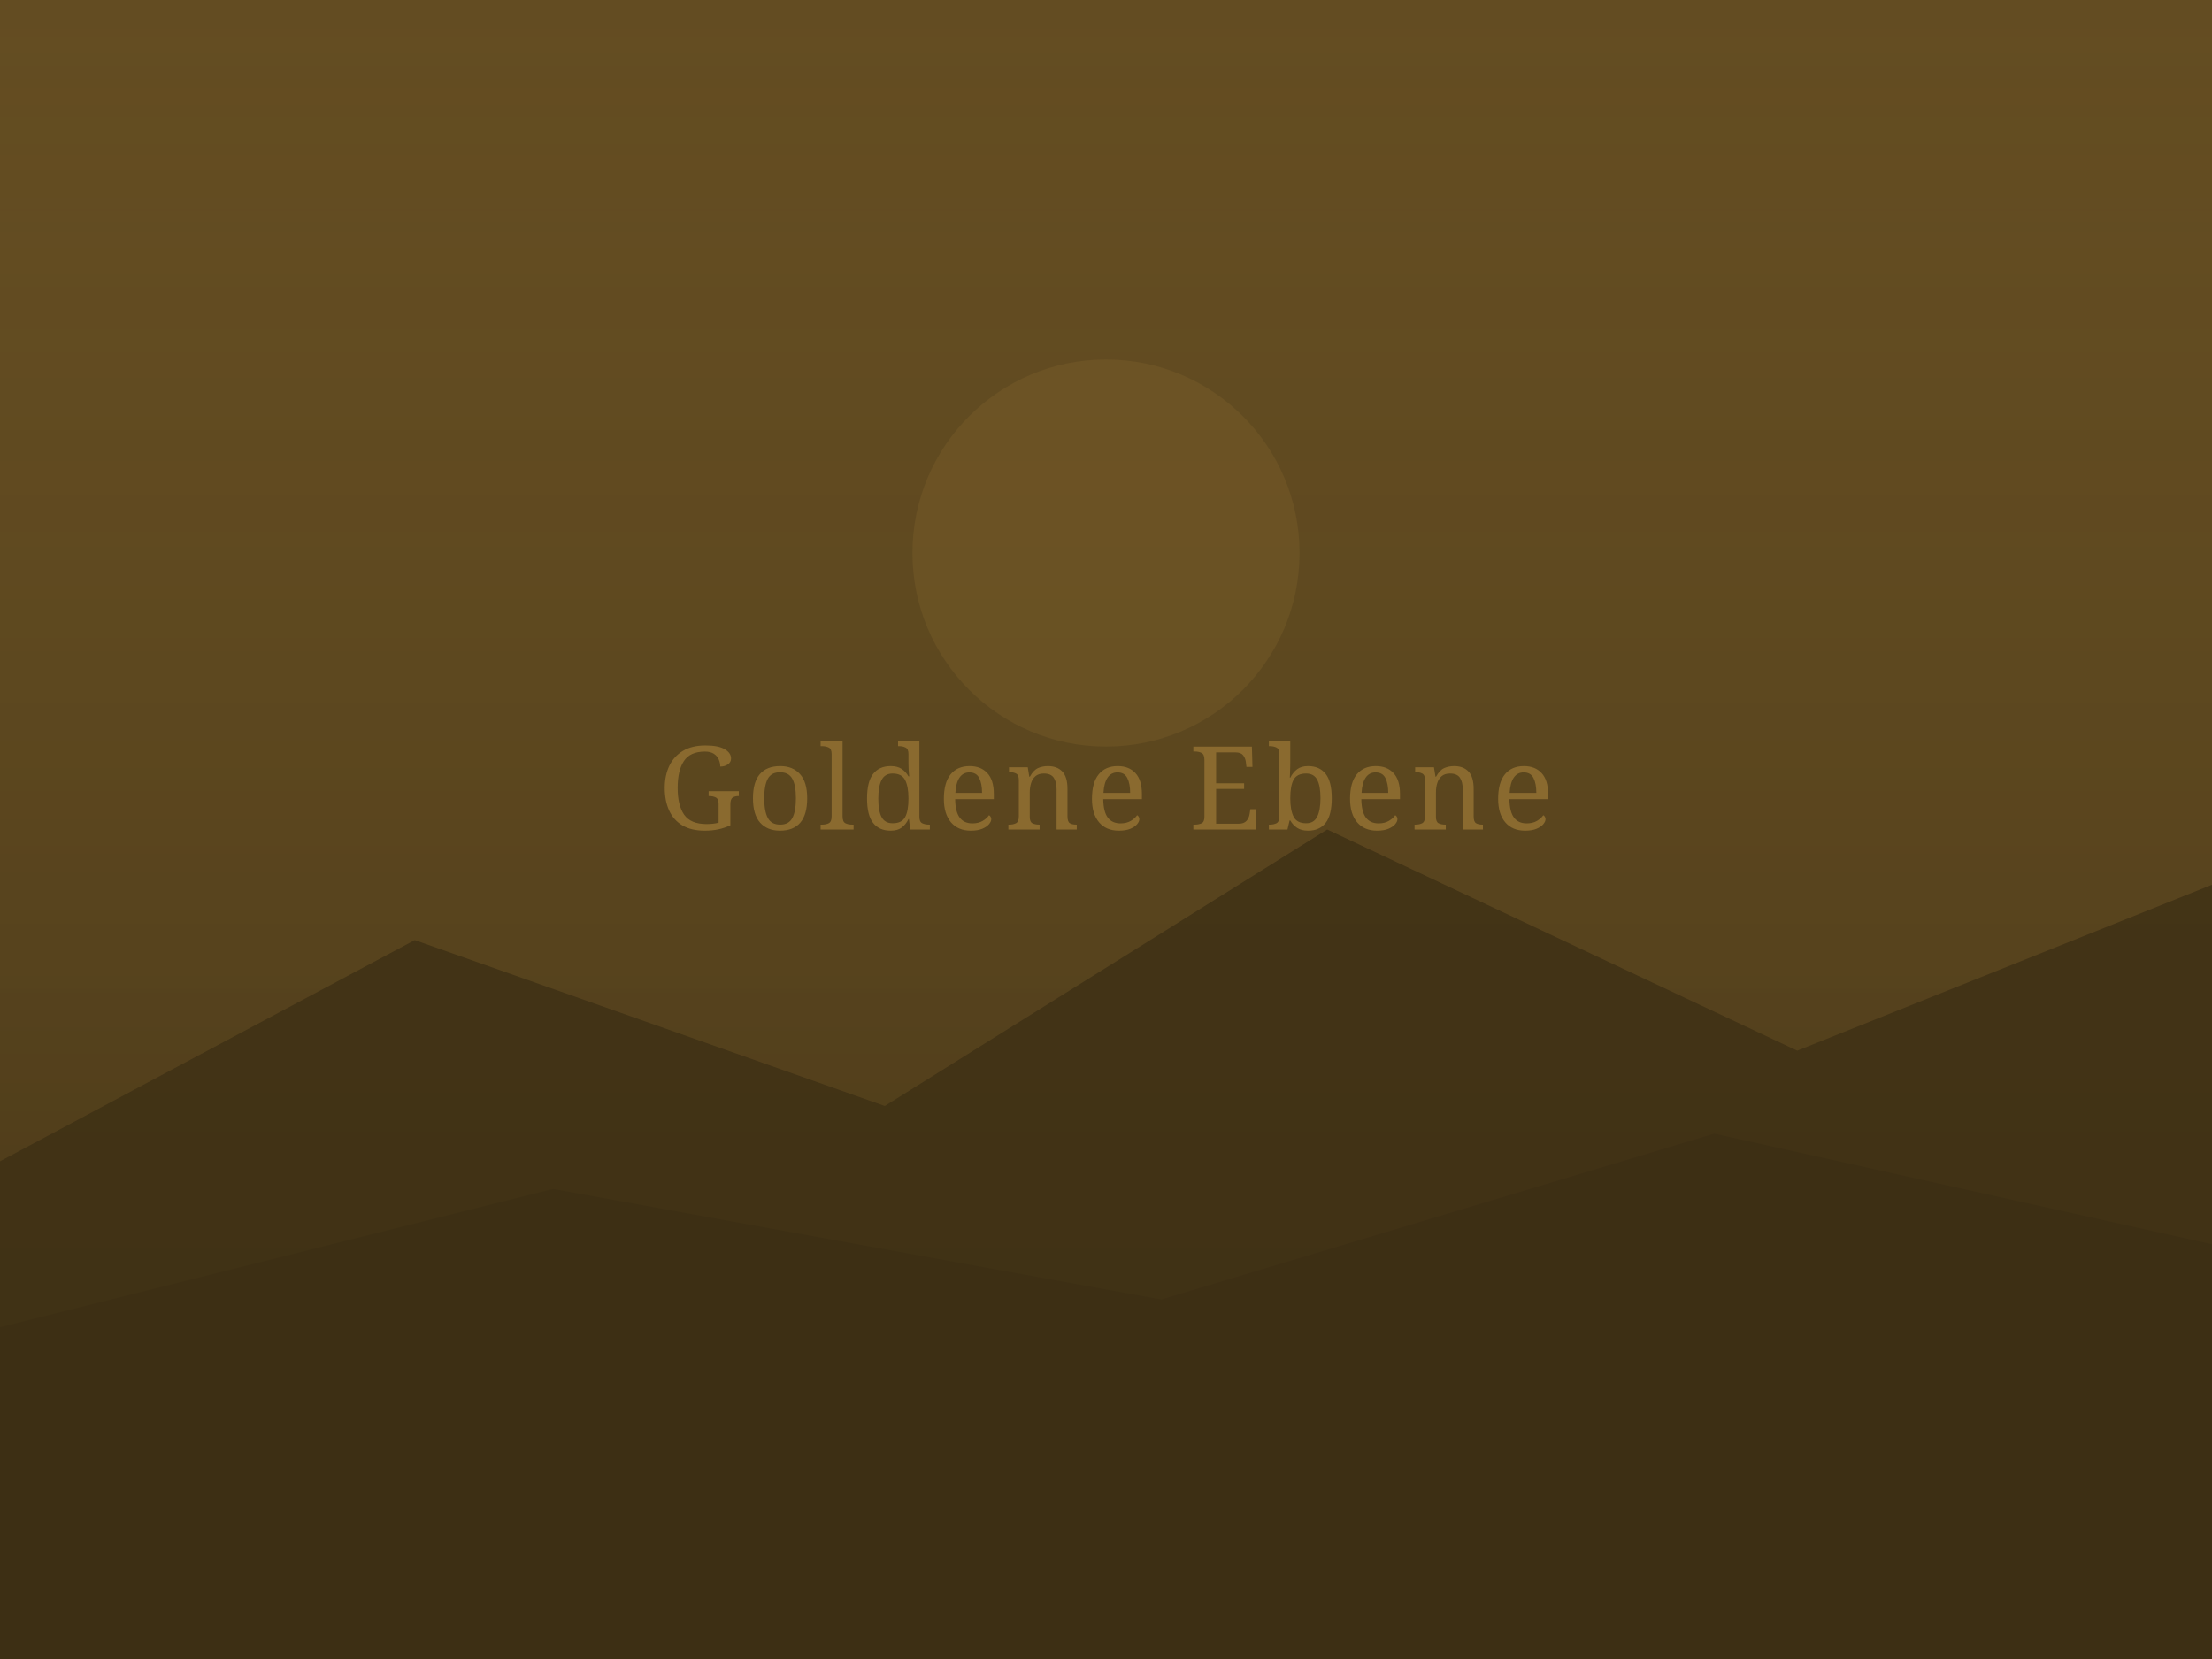
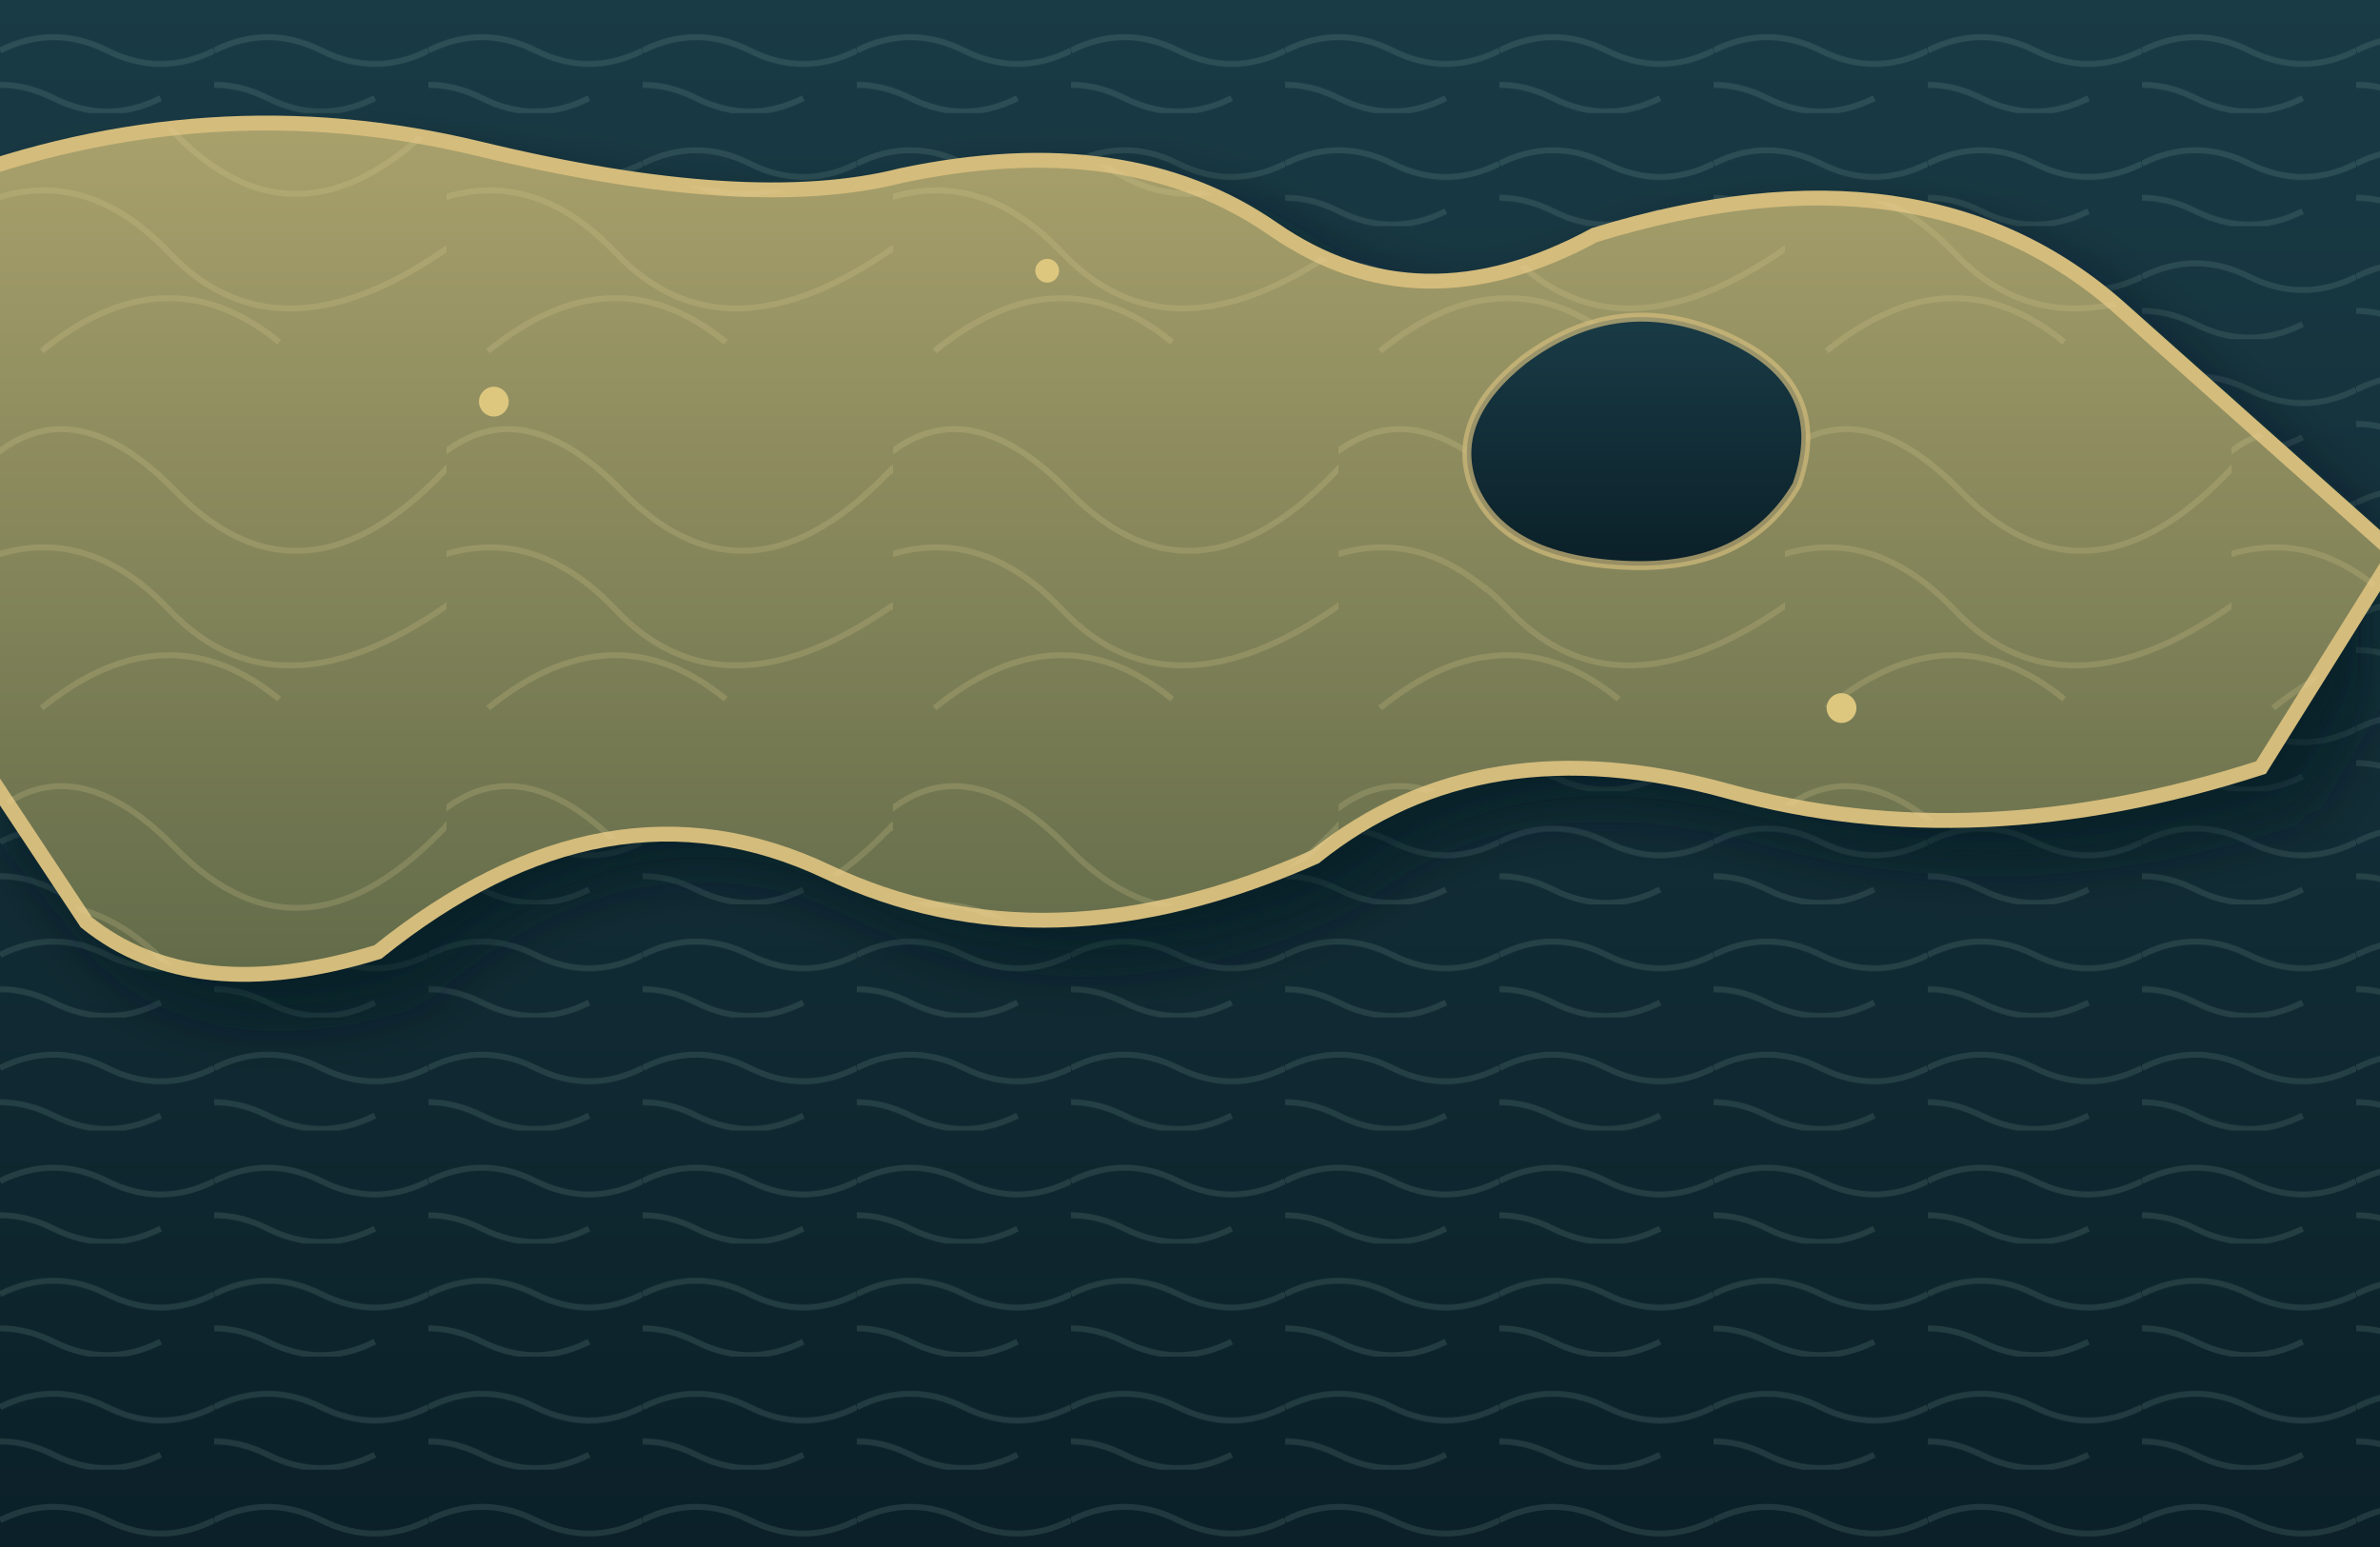
- <svg xmlns="http://www.w3.org/2000/svg" viewBox="0 0 800 600">
+ <svg xmlns="http://www.w3.org/2000/svg" viewBox="0 0 800 520">
  <defs>
-     <linearGradient id="m" x1="0" y1="0" x2="0" y2="1">
-       <stop offset="0%" stop-color="#8a6a2f" stop-opacity="0.5" />
-       <stop offset="100%" stop-color="#3d2f14" />
+     <linearGradient id="sea" x2="0" y2="1">
+       <stop stop-color="#193b46" />
+       <stop offset="1" stop-color="#0b2028" />
    </linearGradient>
+     <linearGradient id="land" x2="0" y2="1">
+       <stop stop-color="#a9a16c" />
+       <stop offset="1" stop-color="#626b49" />
+     </linearGradient>
+     <pattern id="waves" width="72" height="38" patternUnits="userSpaceOnUse">
+       <path d="M0 17q18-9 36 0t36 0M-18 33q18-9 36 0t36 0" fill="none" stroke="#8eb4a9" stroke-opacity=".17" stroke-width="2" />
+     </pattern>
+     <pattern id="contours" width="150" height="120" patternUnits="userSpaceOnUse">
+       <path d="M-20 55q34-56 79-10t96-13M-30 83q48-39 87 2t102-8M14 118q42-34 80-3" fill="none" stroke="#e2d39a" stroke-opacity=".2" stroke-width="2" />
+     </pattern>
+     <filter id="shadow">
+       <feGaussianBlur stdDeviation="9" />
+     </filter>
  </defs>
-   <rect width="800" height="600" fill="#3d2f14" />
-   <rect width="800" height="600" fill="url(#m)" />
-   <polygon points="0,420 150,340 320,400 480,300 650,380 800,320 800,600 0,600" fill="#3d2f14" opacity="0.8" />
-   <polygon points="0,480 200,430 420,470 620,410 800,450 800,600 0,600" fill="#3d2f14" />
-   <circle cx="400" cy="200" r="70" fill="#8a6a2f" opacity="0.25" />
-   <text x="400" y="300" font-family="Georgia, serif" font-size="42" fill="#8a6a2f" text-anchor="middle" letter-spacing="2">Goldene Ebene</text>
+   <rect width="800" height="520" fill="url(#sea)" />
+   <rect width="800" height="520" fill="url(#waves)" />
+   <path d="M-20 75Q80 38 174 59t137 8q81-17 132 18t104 0q111-33 176 28l96 85-43 74q-96 32-182 8t-139 22q-90 42-165 4t-148 28q-65 21-105-10L-20 253Z" fill="#06171b" opacity=".55" filter="url(#shadow)" />
+   <path d="M-20 62Q70 28 161 50t142 9q76-16 125 18t108 2q111-34 177 25l92 82-45 72q-96 31-179 8t-139 22q-90 40-164 5t-151 27q-62 19-98-10L-20 236Z" fill="url(#land)" stroke="#d4bc7c" stroke-width="5" />
+   <path d="M-20 62Q70 28 161 50t142 9q76-16 125 18t108 2q111-34 177 25l92 82-45 72q-96 31-179 8t-139 22q-90 40-164 5t-151 27q-62 19-98-10L-20 236Z" fill="url(#contours)" />
+   <path d="M512 121q32-24 68-8t24 50q-17 29-58 27t-51-27q-8-22 17-42Z" fill="url(#sea)" stroke="#d4bc7c" stroke-opacity=".7" stroke-width="3" />
+   <g fill="#ddc77f">
+     <circle cx="166" cy="135" r="5" />
+     <circle cx="619" cy="238" r="5" />
+     <circle cx="352" cy="91" r="4" />
+   </g>
</svg>
